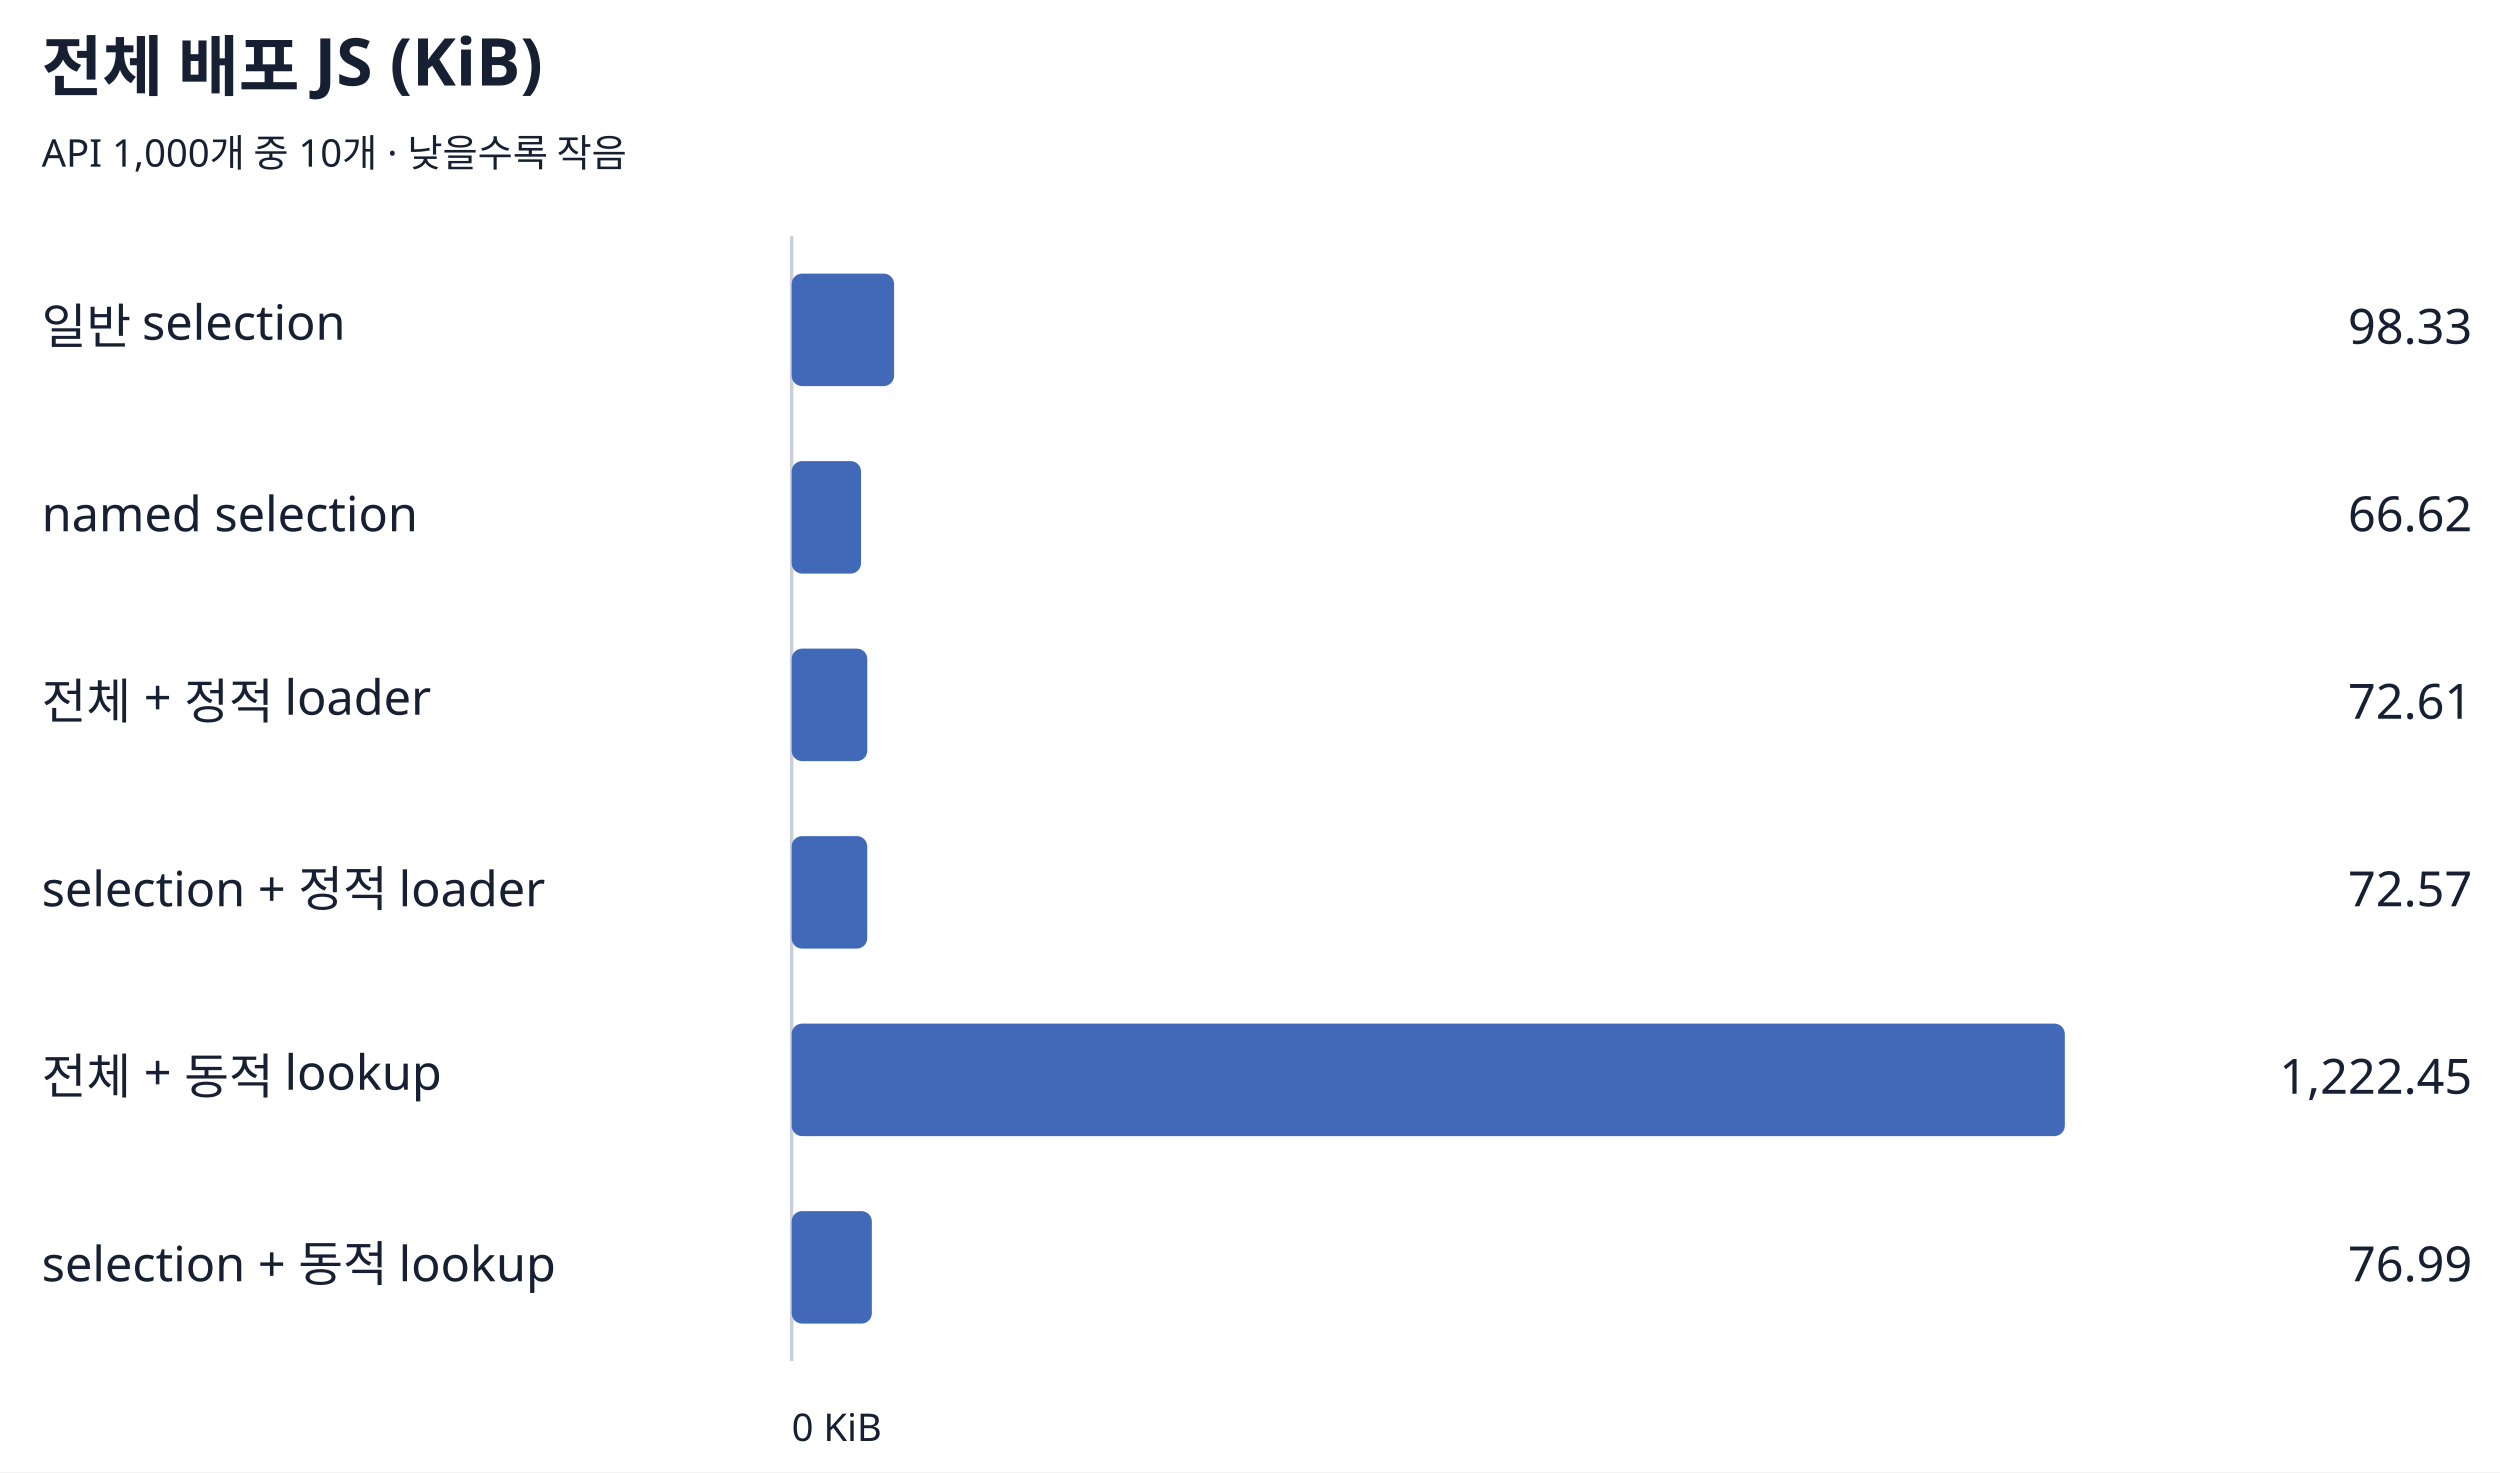
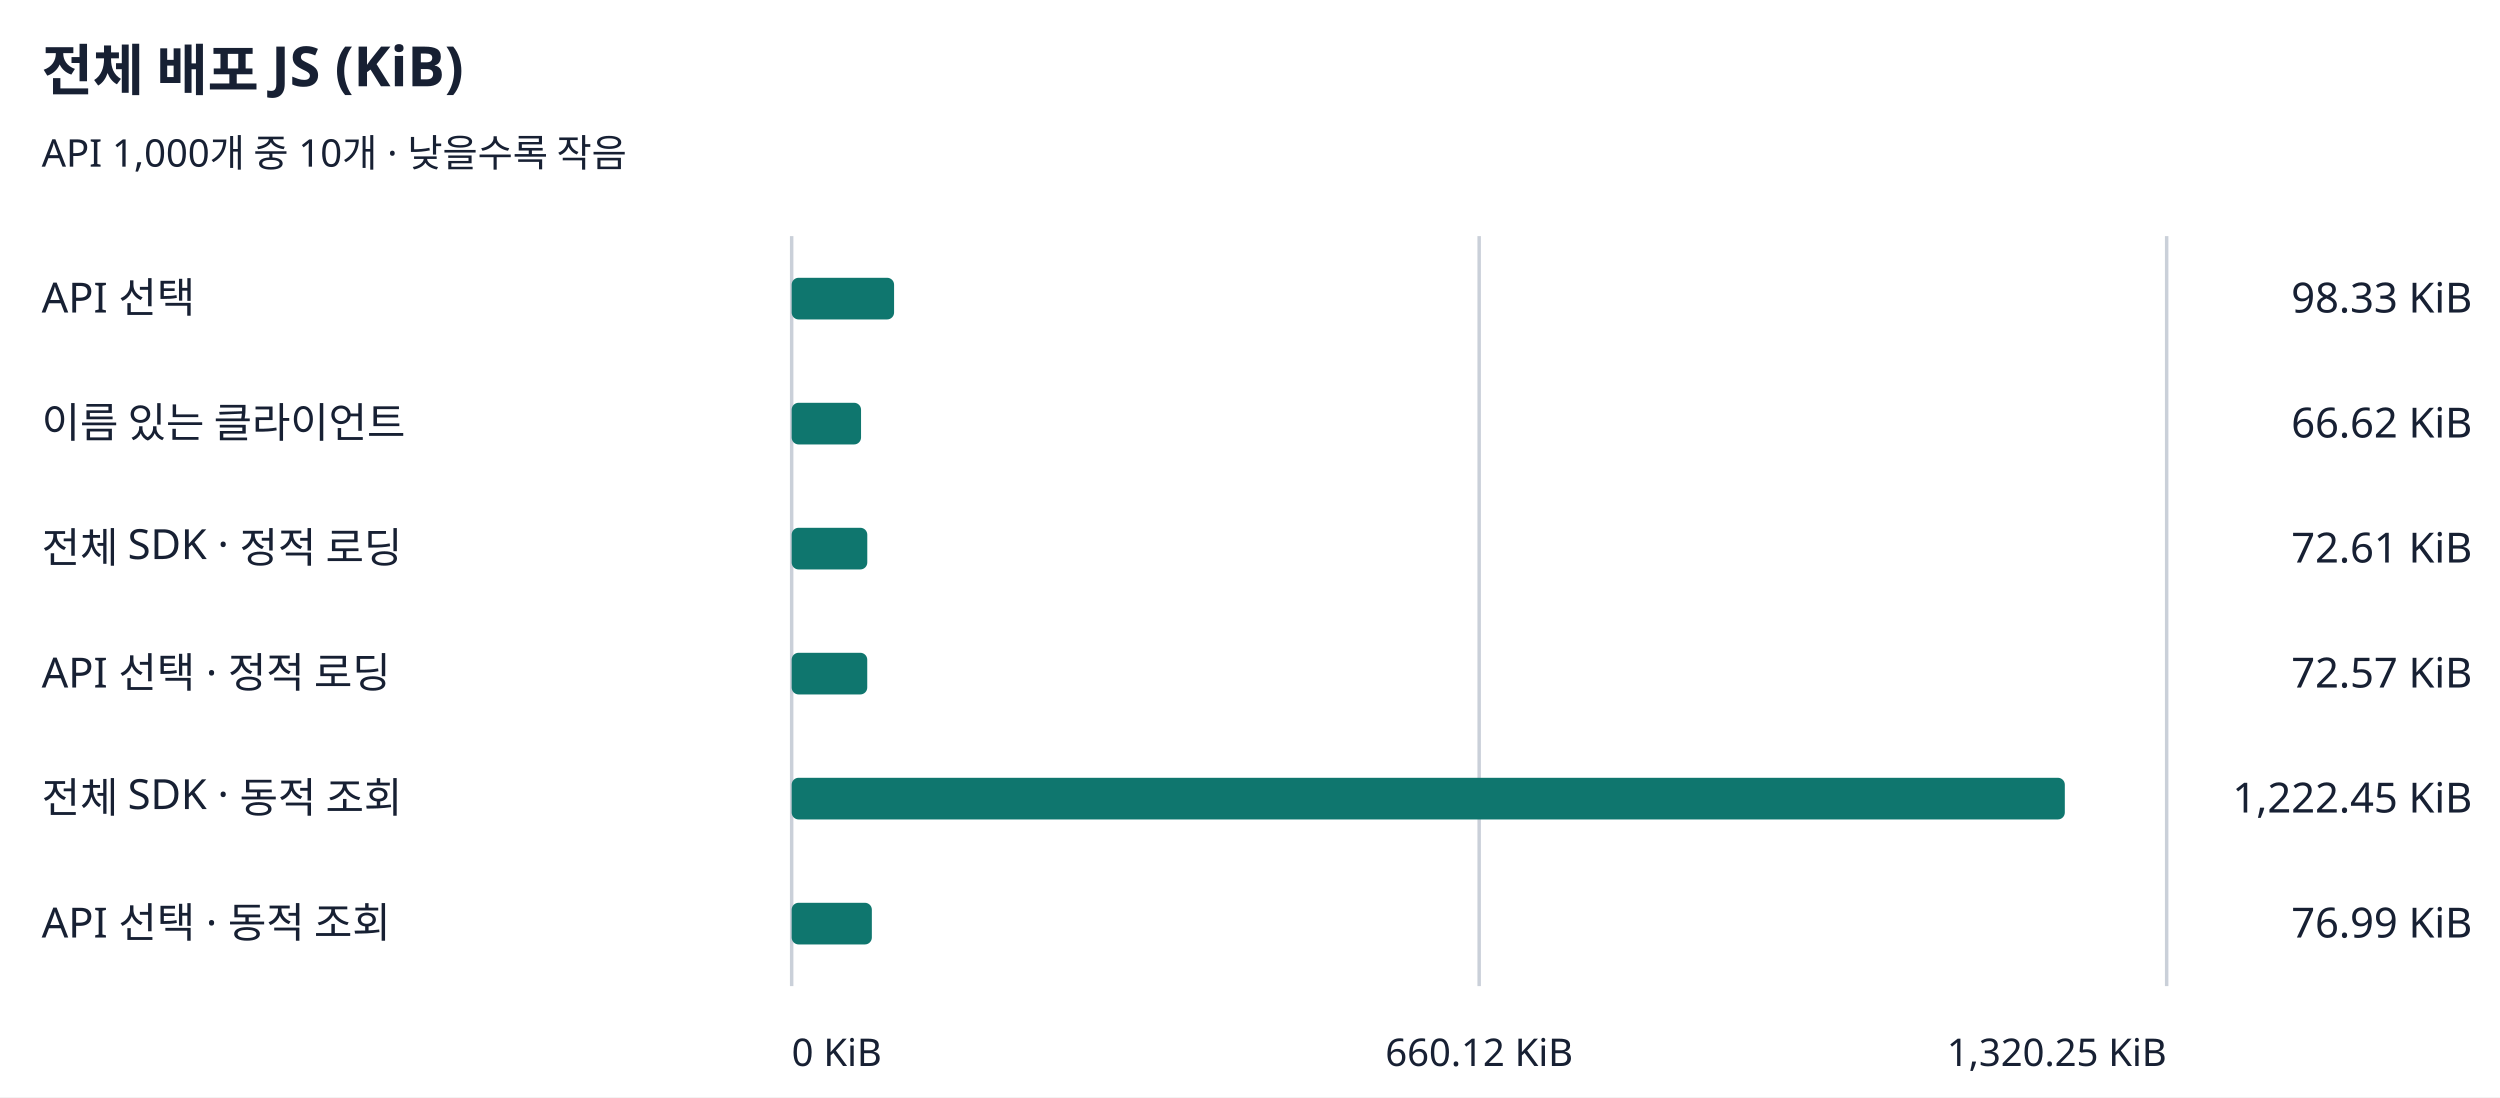
- <svg xmlns="http://www.w3.org/2000/svg" width="720" height="424" viewBox="0 0 720 424" role="img" aria-label="전체 배포 JS (KiB)">
-   <rect width="720" height="424" fill="white" />
-   <g font-family="system-ui,sans-serif" font-size="14" fill="#172033">
-     <text x="12" y="26" font-size="19" font-weight="600">전체 배포 JS (KiB)</text>
+ <svg xmlns="http://www.w3.org/2000/svg" width="720" height="316" viewBox="0 0 720 316" role="img" aria-label="전체 배포 JS (KiB)">
+   <rect width="720" height="316" fill="white" />
+   <g font-family="system-ui,sans-serif" font-size="12" fill="#172033">
+     <text x="12" y="26" font-size="16" font-weight="600">전체 배포 JS (KiB)</text>
    <text x="12" y="48" font-size="11">API 1,000개 중 10개 · 낮을수록 작음</text>
    <g transform="translate(0 56)">
-       <line x1="228" y1="12" x2="228" y2="336" stroke="#cad0d9" />
+       <line x1="228" y1="12" x2="228" y2="228" stroke="#cad0d9" />
+       <text x="228" y="251" text-anchor="start" font-size="11">0 KiB</text>
+       <line x1="426" y1="12" x2="426" y2="228" stroke="#cad0d9" />
+       <text x="426" y="251" text-anchor="middle" font-size="11">660.12 KiB</text>
+       <line x1="624" y1="12" x2="624" y2="228" stroke="#cad0d9" />
+       <text x="624" y="251" text-anchor="end" font-size="11">1,320.25 KiB</text>
      <g>
-         <text x="12" y="43">일반 selection</text>
-         <rect x="228" y="22.8" width="29.494" height="32.4" rx="3" fill="#4169b8" />
-         <text x="712" y="43" text-anchor="end">98.33</text>
+         <text x="12" y="34">API 선택</text>
+         <rect x="228" y="24" width="29.494" height="12" rx="2" fill="#0f766e" />
+         <text x="712" y="34" text-anchor="end">98.33 KiB</text>
      </g>
      <g>
-         <text x="12" y="97">named selection</text>
-         <rect x="228" y="76.8" width="19.981" height="32.4" rx="3" fill="#4169b8" />
-         <text x="712" y="97" text-anchor="end">66.62</text>
+         <text x="12" y="70">이름 있는 클라이언트</text>
+         <rect x="228" y="60" width="19.981" height="12" rx="2" fill="#0f766e" />
+         <text x="712" y="70" text-anchor="end">66.62 KiB</text>
      </g>
      <g>
-         <text x="12" y="151">전체 + 정적 loader</text>
-         <rect x="228" y="130.8" width="21.778" height="32.4" rx="3" fill="#4169b8" />
-         <text x="712" y="151" text-anchor="end">72.61</text>
+         <text x="12" y="106">전체 SDK · 정적 로딩</text>
+         <rect x="228" y="96" width="21.778" height="12" rx="2" fill="#0f766e" />
+         <text x="712" y="106" text-anchor="end">72.61 KiB</text>
      </g>
      <g>
-         <text x="12" y="205">selection + 정적 loader</text>
-         <rect x="228" y="184.8" width="21.768" height="32.4" rx="3" fill="#4169b8" />
-         <text x="712" y="205" text-anchor="end">72.57</text>
+         <text x="12" y="142">API 선택 · 정적 로딩</text>
+         <rect x="228" y="132" width="21.768" height="12" rx="2" fill="#0f766e" />
+         <text x="712" y="142" text-anchor="end">72.57 KiB</text>
      </g>
      <g>
-         <text x="12" y="259">전체 + 동적 lookup</text>
-         <rect x="228" y="238.8" width="366.667" height="32.4" rx="3" fill="#4169b8" />
-         <text x="712" y="259" text-anchor="end">1,222.45</text>
+         <text x="12" y="178">전체 SDK · 동적 조회</text>
+         <rect x="228" y="168" width="366.667" height="12" rx="2" fill="#0f766e" />
+         <text x="712" y="178" text-anchor="end">1,222.45 KiB</text>
      </g>
      <g>
-         <text x="12" y="313">selection + 동적 lookup</text>
-         <rect x="228" y="292.8" width="23.093" height="32.4" rx="3" fill="#4169b8" />
-         <text x="712" y="313" text-anchor="end">76.99</text>
+         <text x="12" y="214">API 선택 · 동적 조회</text>
+         <rect x="228" y="204" width="23.093" height="12" rx="2" fill="#0f766e" />
+         <text x="712" y="214" text-anchor="end">76.99 KiB</text>
      </g>
-       <text x="228" y="359" font-size="11">0 KiB</text>
    </g>
  </g>
</svg>
